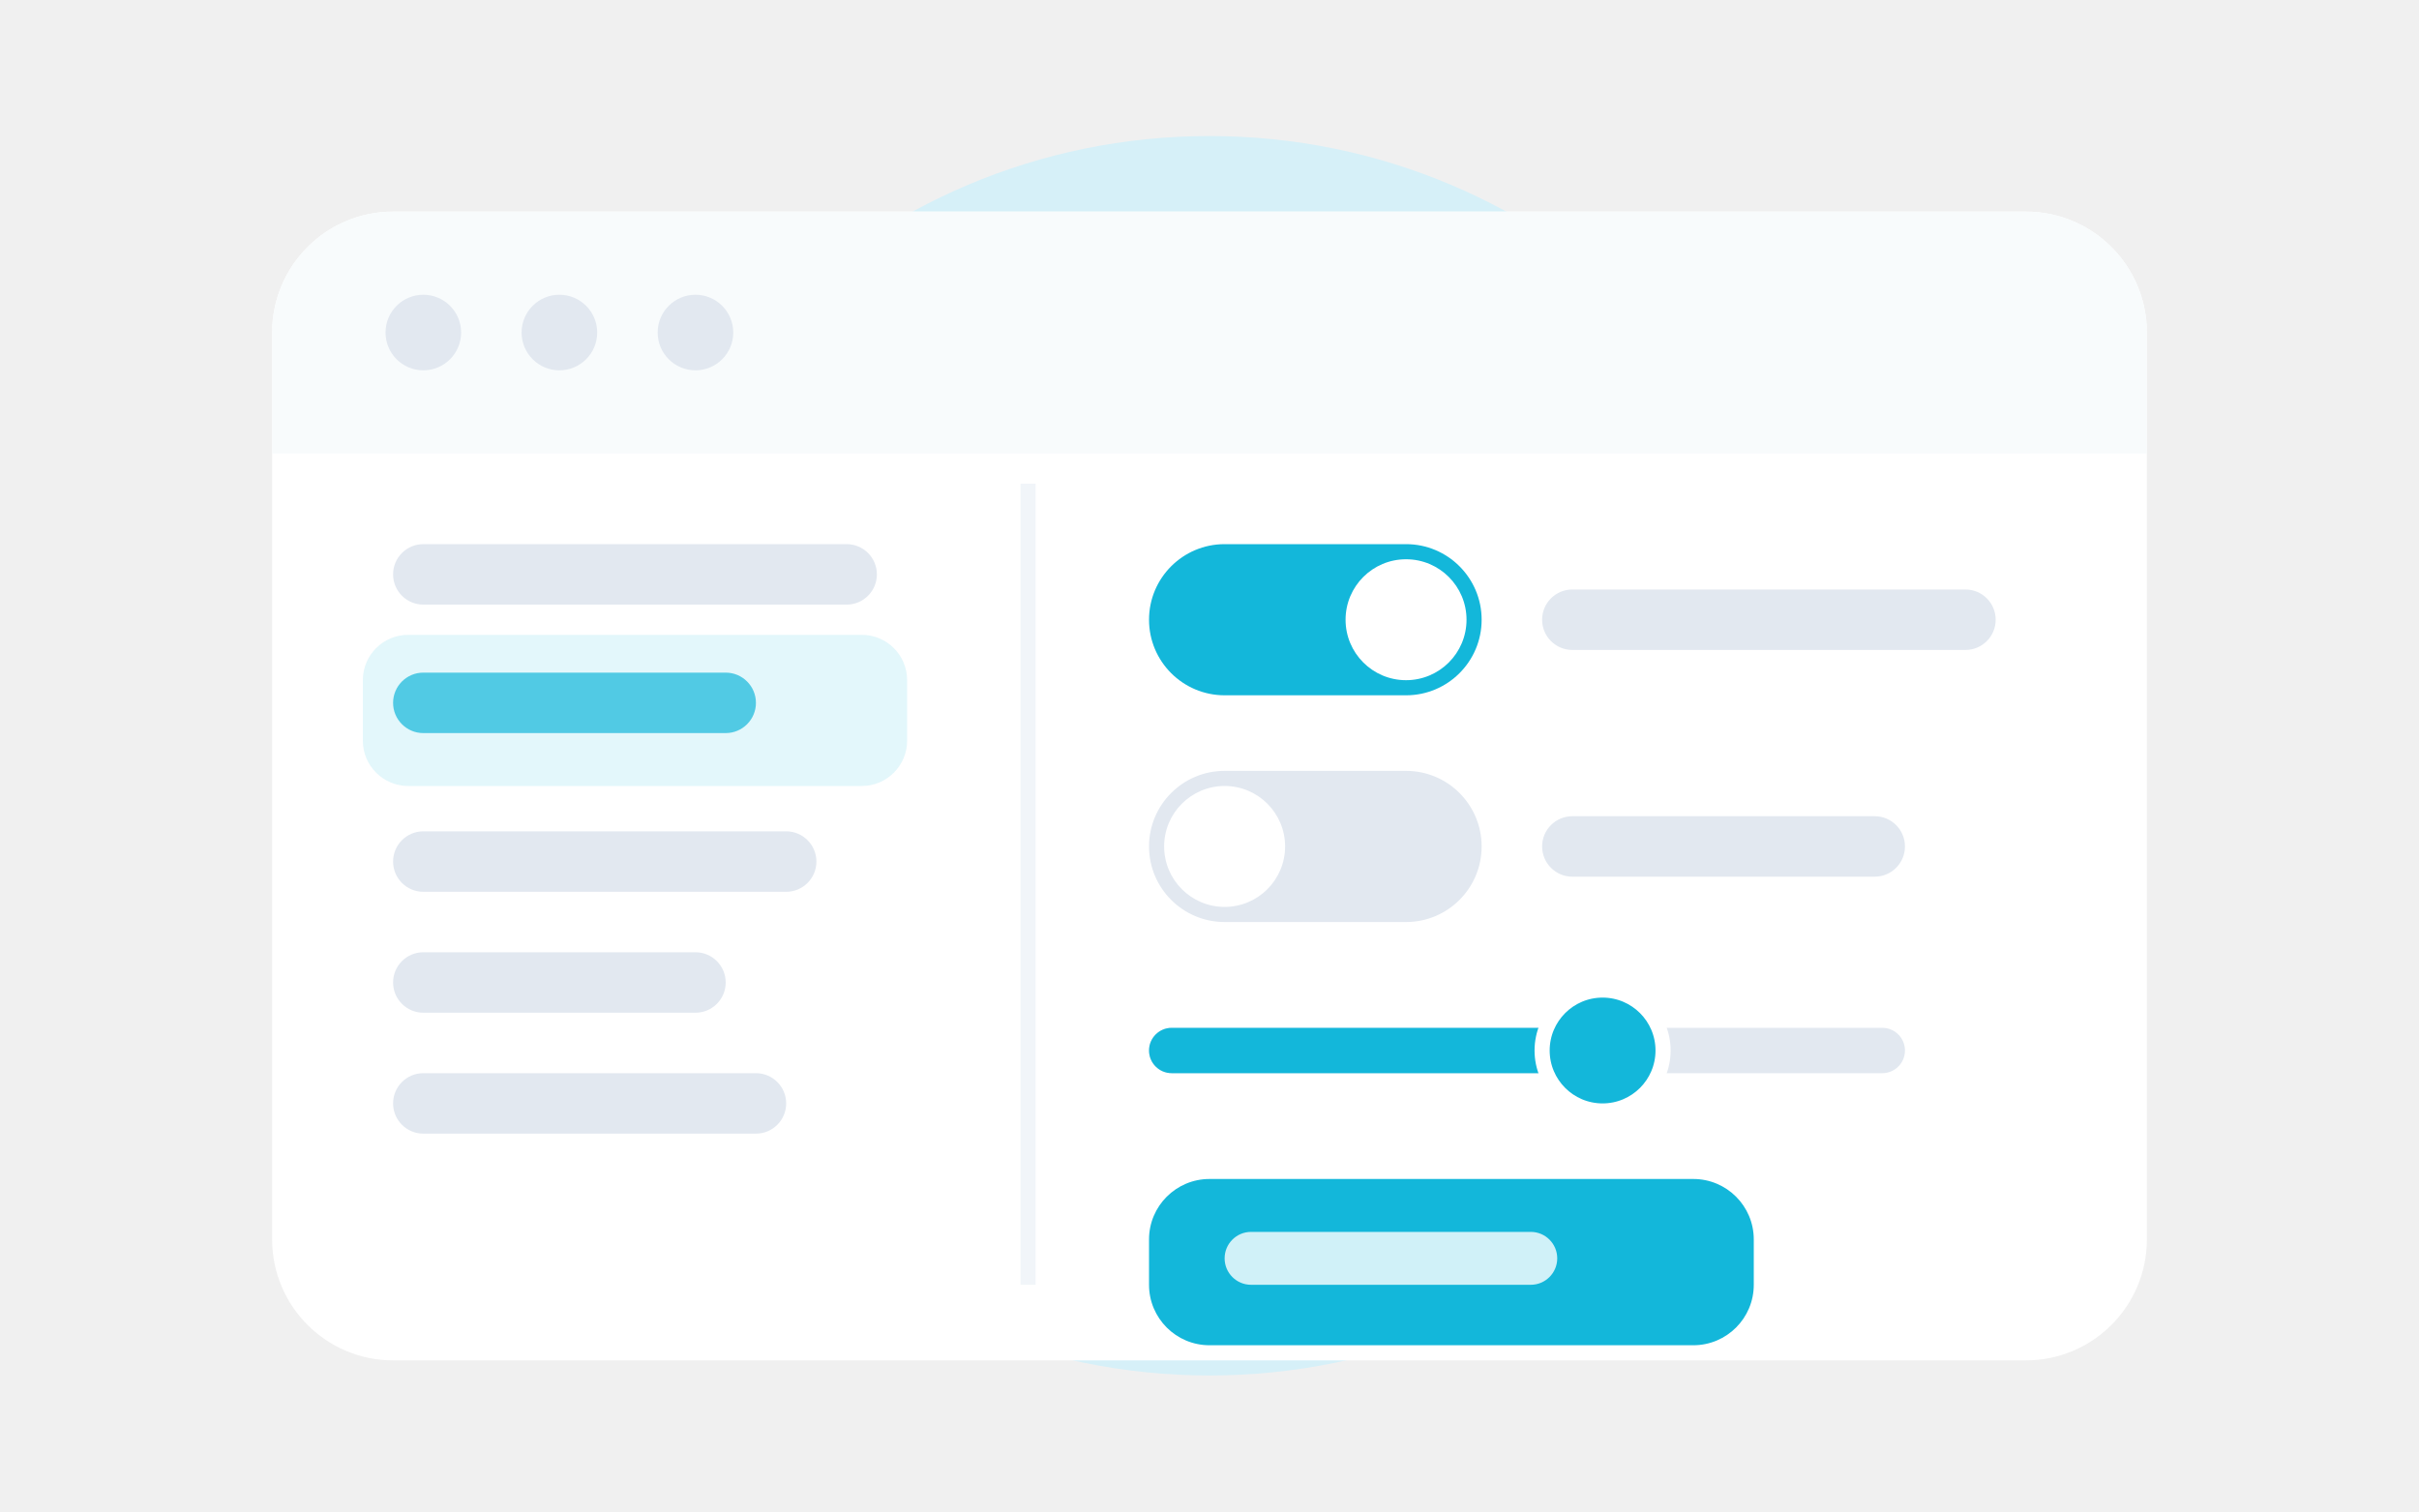
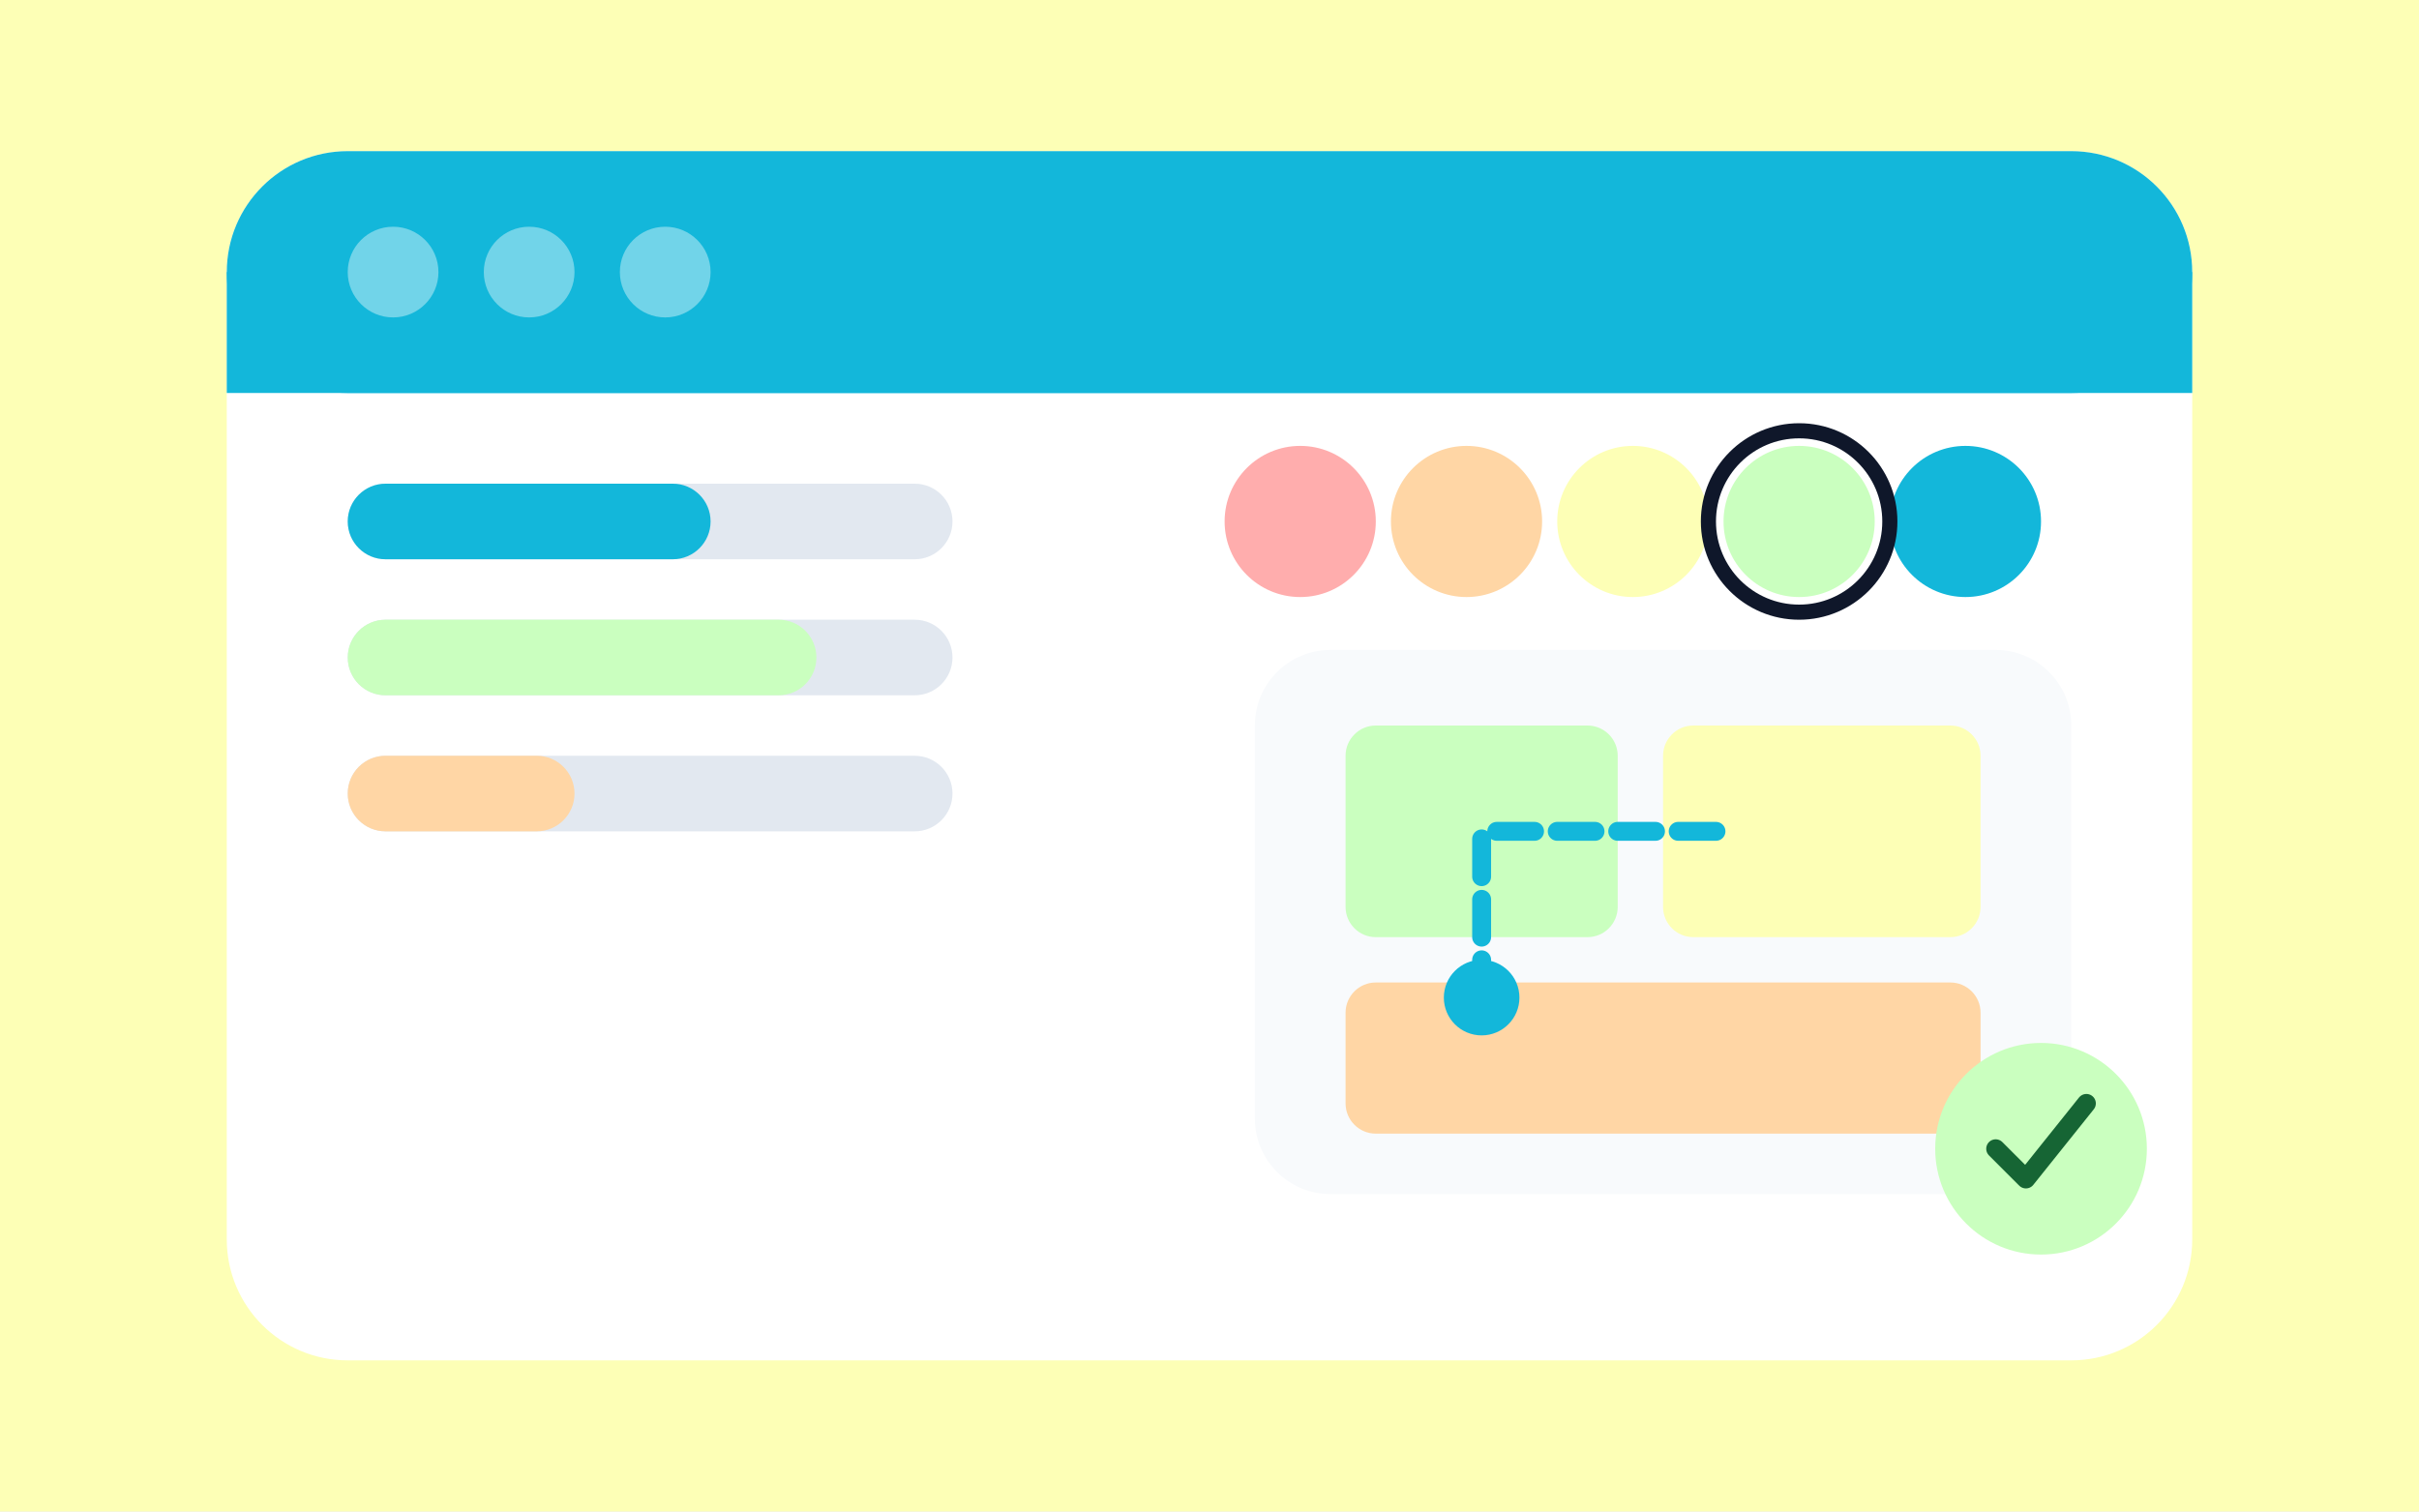
<svg xmlns="http://www.w3.org/2000/svg" viewBox="0 0 320 200" fill="none">
-   <circle cx="160" cy="100" r="82" fill="#D6F0F8" />
-   <rect x="36" y="28" width="248" height="152" rx="16" fill="white" />
-   <rect x="36" y="28" width="248" height="32" rx="16" fill="#F8FBFC" />
-   <rect x="36" y="44" width="248" height="16" fill="#F8FBFC" />
-   <circle cx="56" cy="44" r="5" fill="#E2E8F0" />
-   <circle cx="74" cy="44" r="5" fill="#E2E8F0" />
-   <circle cx="92" cy="44" r="5" fill="#E2E8F0" />
-   <rect x="52" y="72" width="64" height="8" rx="4" fill="#E2E8F0" />
-   <rect x="48" y="84" width="72" height="20" rx="6" fill="#13B7DA" opacity="0.12" />
-   <rect x="52" y="89" width="48" height="8" rx="4" fill="#13B7DA" opacity="0.7" />
-   <rect x="52" y="110" width="56" height="8" rx="4" fill="#E2E8F0" />
-   <rect x="52" y="126" width="44" height="8" rx="4" fill="#E2E8F0" />
-   <rect x="52" y="142" width="52" height="8" rx="4" fill="#E2E8F0" />
-   <line x1="136" y1="64" x2="136" y2="170" stroke="#F1F5F9" stroke-width="2" />
-   <rect x="152" y="72" width="44" height="20" rx="10" fill="#13B7DA" />
-   <circle cx="186" cy="82" r="8" fill="white" />
-   <rect x="204" y="78" width="60" height="8" rx="4" fill="#E2E8F0" />
-   <rect x="152" y="102" width="44" height="20" rx="10" fill="#E2E8F0" />
-   <circle cx="162" cy="112" r="8" fill="white" />
-   <rect x="204" y="108" width="48" height="8" rx="4" fill="#E2E8F0" />
-   <rect x="152" y="136" width="100" height="6" rx="3" fill="#E2E8F0" />
-   <rect x="152" y="136" width="60" height="6" rx="3" fill="#13B7DA" />
-   <circle cx="212" cy="139" r="8" fill="#13B7DA" stroke="white" stroke-width="2" />
-   <rect x="152" y="156" width="80" height="22" rx="8" fill="#13B7DA" />
-   <rect x="162" y="163" width="44" height="7" rx="3.5" fill="white" opacity="0.8" />
+   <rect width="320" height="200" fill="#FDFFB6" />
+   <rect x="30" y="20" width="260" height="160" rx="16" fill="white" />
+   <rect x="30" y="20" width="260" height="32" rx="16" fill="#13B7DA" />
+   <rect x="30" y="36" width="260" height="16" fill="#13B7DA" />
+   <circle cx="52" cy="36" r="6" fill="white" opacity="0.4" />
+   <circle cx="70" cy="36" r="6" fill="white" opacity="0.4" />
+   <circle cx="88" cy="36" r="6" fill="white" opacity="0.4" />
+   <rect x="46" y="64" width="80" height="10" rx="5" fill="#e2e8f0" />
+   <rect x="46" y="64" width="48" height="10" rx="5" fill="#13B7DA" />
+   <rect x="46" y="82" width="80" height="10" rx="5" fill="#e2e8f0" />
+   <rect x="46" y="82" width="62" height="10" rx="5" fill="#CAFFBF" />
+   <rect x="46" y="100" width="80" height="10" rx="5" fill="#e2e8f0" />
+   <rect x="46" y="100" width="30" height="10" rx="5" fill="#FFD6A5" />
+   <circle cx="172" cy="69" r="10" fill="#FFADAD" />
+   <circle cx="194" cy="69" r="10" fill="#FFD6A5" />
+   <circle cx="216" cy="69" r="10" fill="#FDFFB6" />
+   <circle cx="238" cy="69" r="10" fill="#CAFFBF" />
+   <circle cx="260" cy="69" r="10" fill="#13B7DA" />
+   <circle cx="238" cy="69" r="12" fill="none" stroke="#0F172A" stroke-width="2" />
+   <rect x="166" y="86" width="108" height="72" rx="10" fill="#f8fafc" />
+   <rect x="178" y="96" width="36" height="28" rx="4" fill="#CAFFBF" />
+   <rect x="220" y="96" width="42" height="28" rx="4" fill="#FDFFB6" />
+   <rect x="178" y="130" width="84" height="20" rx="4" fill="#FFD6A5" />
+   <path d="M196 132 L196 110 L228 110" stroke="#13B7DA" stroke-width="2.5" stroke-dasharray="5,3" stroke-linecap="round" stroke-linejoin="round" fill="none" />
+   <circle cx="196" cy="132" r="5" fill="#13B7DA" />
+   <circle cx="270" cy="152" r="14" fill="#CAFFBF" />
+   <path d="M264 152 L268 156 L276 146" stroke="#166534" stroke-width="2.5" stroke-linecap="round" stroke-linejoin="round" fill="none" />
</svg>
